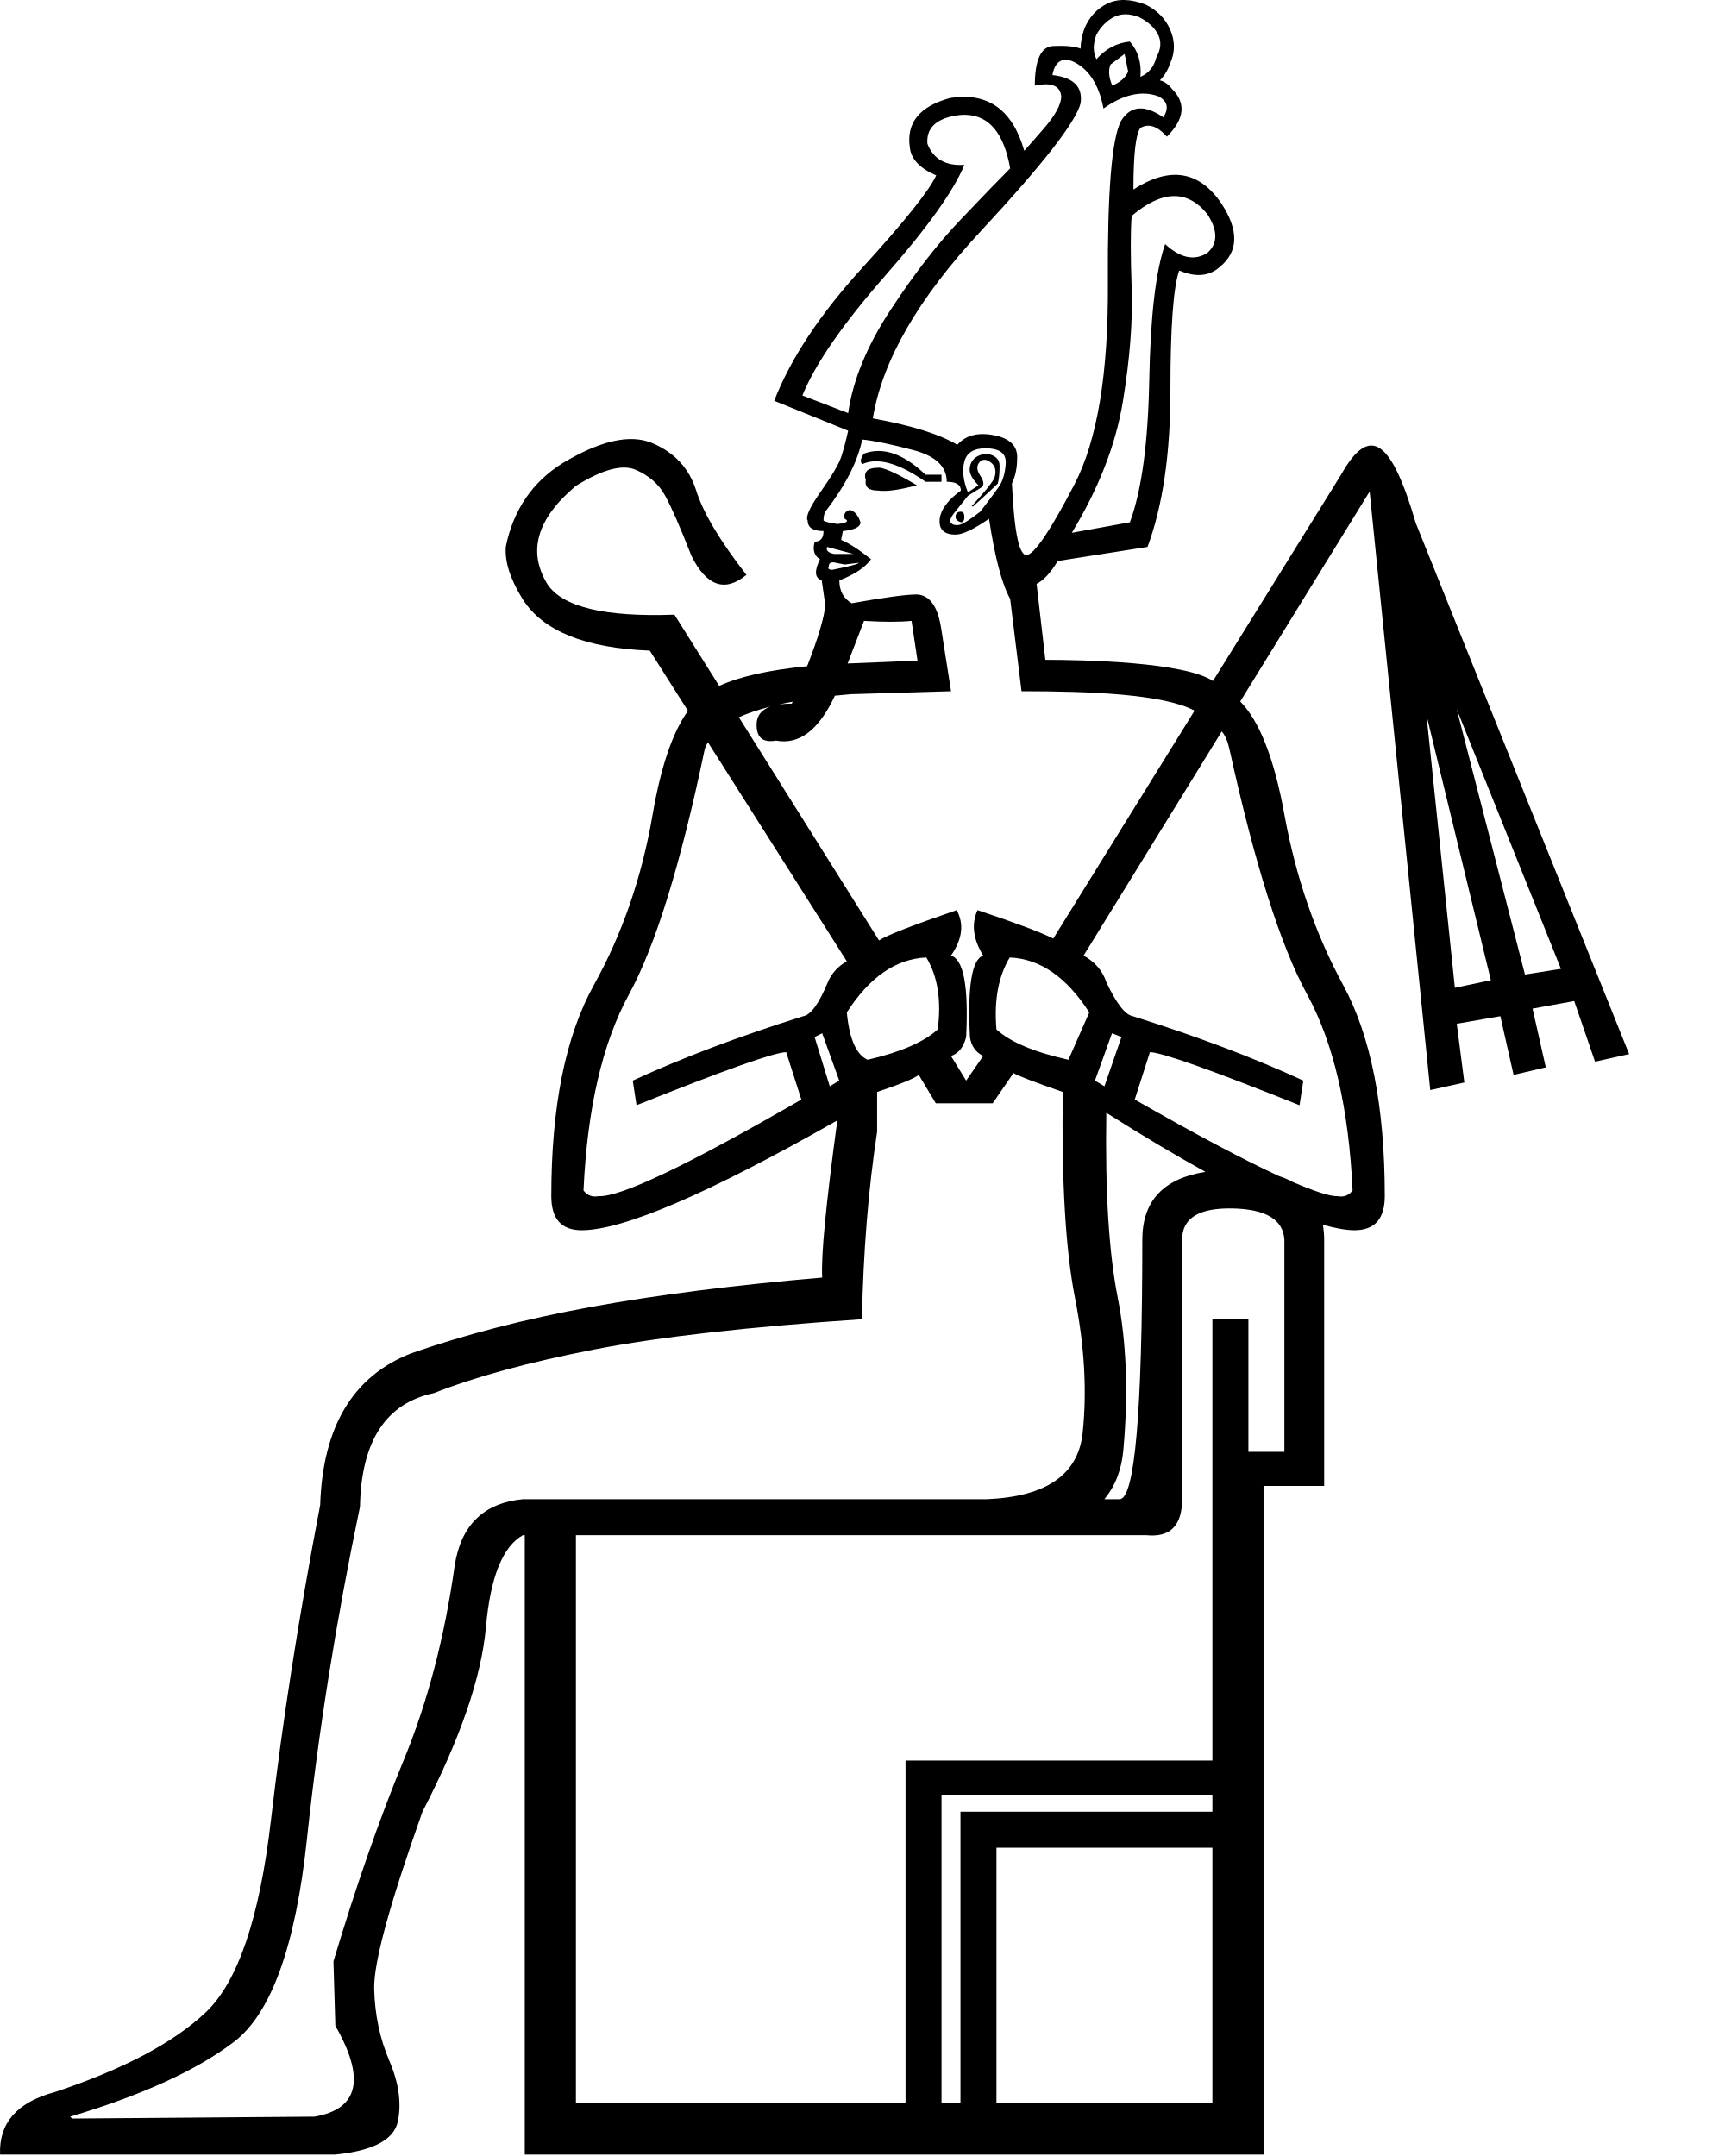
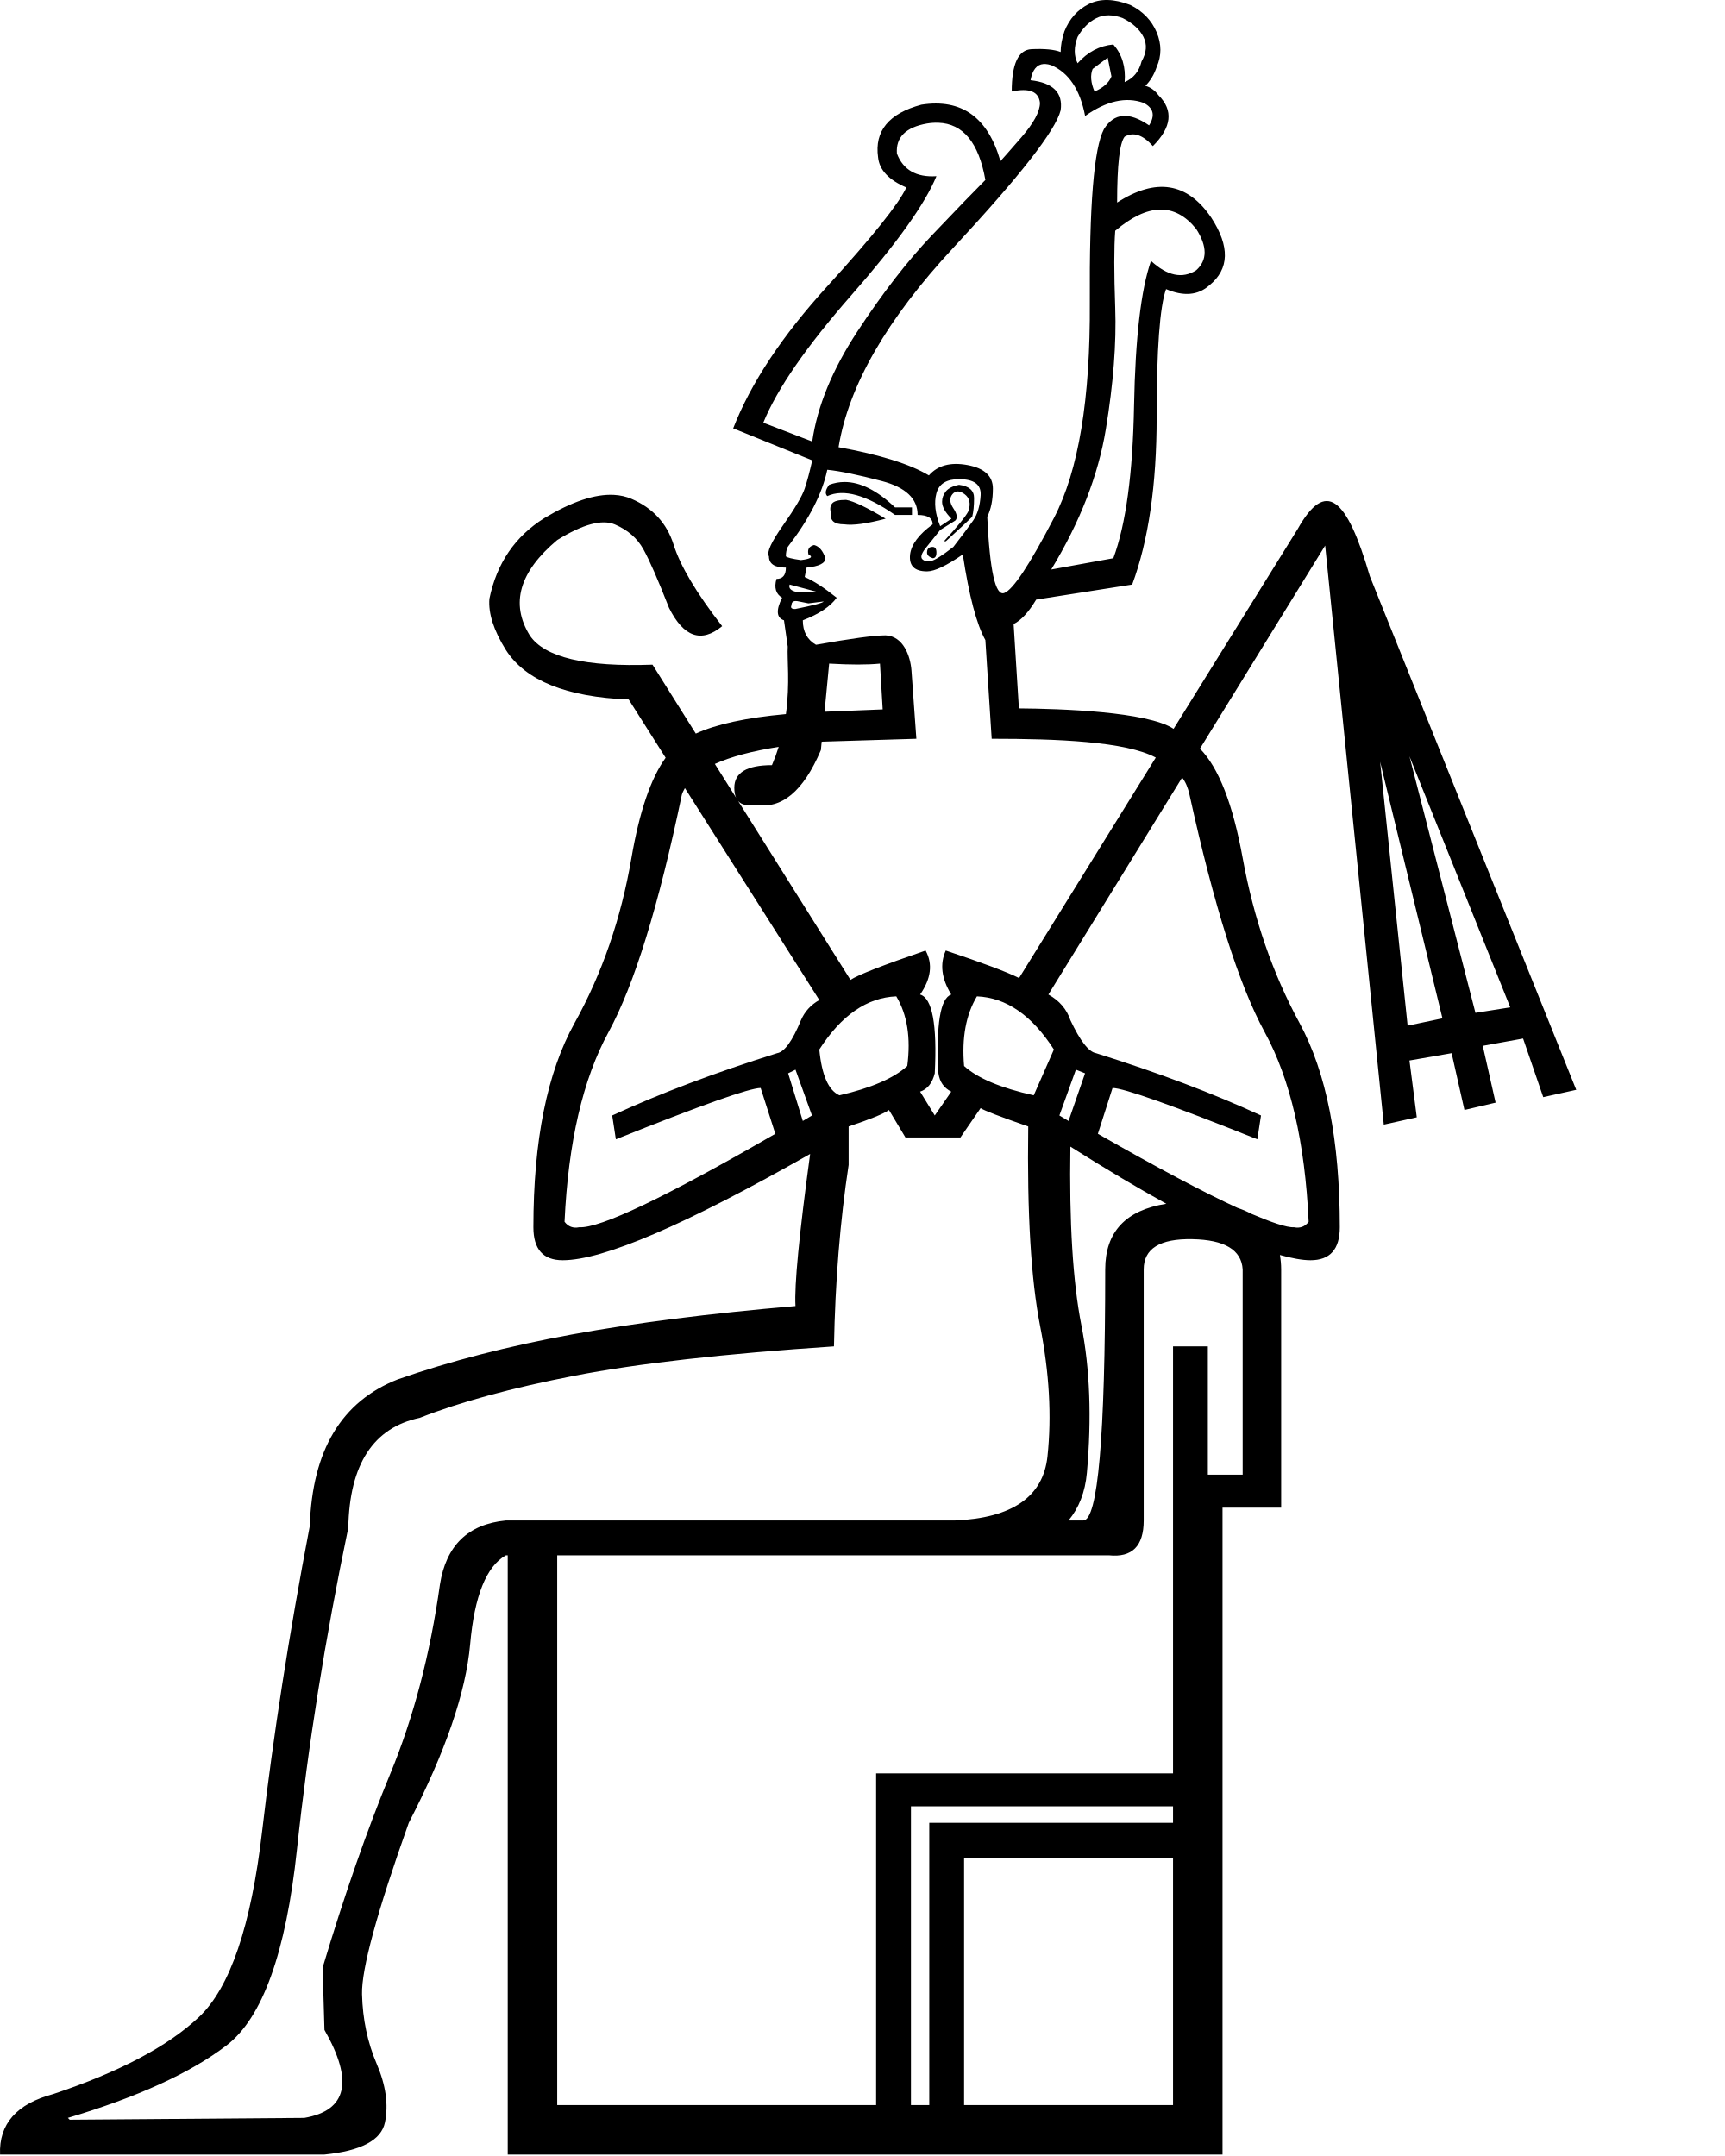
<svg xmlns="http://www.w3.org/2000/svg" width="800" height="1000" version="1.1" id="svg1">
  <defs id="defs1" />
-   <path id="path2275" style="fill:#000000;stroke:none;stroke-width:37.014" d="M 521.566 0.006 C 518.572 -0.062 515.85 0.516 513.4 1.74 C 508.5 4.19 504.962 8.138 502.785 13.582 C 501.695 16.849 501.15 19.841 501.15 22.564 C 498.428 21.485 494.209 21.081 488.492 21.338 C 482.777 21.61 479.918 27.736 479.918 39.713 C 487.54 38.08 491.625 39.713 492.168 44.613 C 492.168 48.424 489.444 53.46 484 59.721 C 478.555 65.981 475.563 69.385 475.02 69.928 C 469.575 50.873 458.141 42.706 440.719 45.43 C 426.564 49.24 420.304 56.862 421.938 68.295 C 422.482 73.739 426.566 78.095 434.188 81.361 C 430.921 88.439 419.486 102.729 399.887 124.234 C 380.287 145.739 366.677 166.293 359.055 185.893 L 393.355 199.773 C 392.265 204.673 391.178 208.757 390.088 212.023 C 388.999 215.29 385.867 220.6 380.695 227.949 C 375.525 235.299 373.48 239.789 374.57 241.422 C 374.57 244.689 377.022 246.322 381.922 246.322 C 381.922 249.589 380.561 251.223 377.838 251.223 C 376.748 255.033 377.562 257.755 380.285 259.389 C 377.562 264.833 377.835 268.097 381.102 269.188 L 382.734 280.621 C 382.342 286.118 379.542 295.58 374.336 309.006 C 356.482 310.773 342.92 313.827 333.527 318.133 L 312.779 285.09 C 280.567 286.261 260.946 281.575 253.918 271.033 C 244.547 255.806 248.94 240.579 267.096 225.352 C 279.395 217.738 288.62 215.249 294.77 217.885 C 300.919 220.52 305.458 224.473 308.387 229.744 C 311.315 235.015 315.414 244.387 320.686 257.857 C 327.714 271.914 336.206 274.84 346.162 266.641 C 333.863 250.827 326.102 237.798 322.881 227.549 C 319.66 217.3 312.925 209.977 302.676 205.584 C 300.113 204.486 297.323 203.854 294.303 203.689 C 285.243 203.195 274.125 206.904 260.947 214.811 C 246.891 223.596 238.104 236.48 234.59 253.465 C 234.004 260.493 236.641 268.692 242.498 278.062 C 251.869 292.704 271.49 300.61 301.359 301.781 L 319.07 329.713 C 311.972 339.544 306.496 355.526 302.676 377.775 C 297.698 406.766 288.619 433.12 275.441 456.84 C 262.264 480.56 255.676 513.212 255.676 554.795 C 255.676 565.337 260.36 570.607 269.73 570.607 C 289.058 570.607 328.591 553.623 388.33 519.654 C 383.059 558.309 380.717 582.612 381.303 592.568 C 340.305 596.082 304.578 600.624 274.123 606.188 C 243.668 611.751 215.85 618.924 190.666 627.709 C 163.725 638.251 149.667 661.68 148.496 697.992 C 138.54 750.117 130.927 798.876 125.656 844.266 C 120.385 889.655 110.282 919.375 95.348 933.432 C 80.413 947.488 57.132 959.788 25.506 970.33 C 7.936 975.015 -0.556 984.68 0.029 999.322 L 155.525 999.322 C 173.096 997.565 182.759 992.442 184.516 983.949 C 186.273 975.457 184.957 966.085 180.564 955.836 C 176.172 945.587 173.828 934.457 173.535 922.451 C 173.242 910.445 180.71 883.065 195.938 840.311 C 213.508 806.341 223.315 777.79 225.365 754.656 C 227.415 731.522 233.127 717.318 242.498 712.047 L 243.377 712.047 L 243.377 999.322 L 585.996 999.322 L 585.996 689.207 L 614.109 689.207 L 614.109 575 C 614.109 572.54 613.872 570.261 613.51 568.08 C 619.144 569.637 624.164 570.607 628.166 570.607 C 637.537 570.607 642.221 565.337 642.221 554.795 C 642.221 513.212 635.779 480.56 622.895 456.84 C 610.01 433.12 600.929 406.766 595.658 377.775 C 590.945 351.853 584.111 334.423 575.184 325.357 L 635.193 227.988 L 663.305 505.598 L 679.119 502.082 L 675.604 474.85 L 695.811 471.334 L 701.961 498.57 L 716.895 495.055 L 710.744 467.822 L 730.072 464.309 L 739.736 492.418 L 755.549 488.906 L 656.619 242.693 C 645.491 204.625 635.486 196.067 622.016 220.08 L 562.547 315.852 C 549.142 307.029 502.966 306.062 484.816 306.031 L 480.738 270.82 C 484.005 269.187 487.271 265.649 490.537 260.205 L 532.188 253.672 C 539.266 234.617 542.803 210.391 542.803 180.992 C 542.803 151.593 544.163 133.081 546.887 125.459 C 554.509 128.725 560.77 128.182 565.67 123.826 C 574.379 116.749 574.651 106.949 566.484 94.428 C 556.14 79.184 542.53 77.006 525.652 87.895 C 525.652 71.562 526.742 62.034 528.918 59.311 C 532.729 57.133 536.813 58.495 541.168 63.395 C 549.332 55.228 550.15 47.879 543.617 41.346 C 541.984 39.167 540.075 37.805 537.898 37.262 C 540.075 35.084 541.709 32.362 542.799 29.096 C 544.975 24.196 544.975 19.16 542.799 13.988 C 540.621 8.816 536.812 4.872 531.367 2.148 C 527.829 0.789 524.561 0.074 521.566 0.006 z M 521.969 6.639 C 523.874 6.639 525.916 7.049 528.094 7.865 C 532.449 10.043 535.443 12.763 537.076 16.029 C 538.713 19.296 538.438 22.835 536.262 26.646 C 535.173 31.002 532.721 33.998 528.91 35.631 C 529.455 29.098 527.821 23.652 524.01 19.297 C 518.021 19.842 512.85 22.563 508.494 27.463 C 506.861 24.196 506.861 20.385 508.494 16.029 C 510.672 12.219 513.396 9.498 516.662 7.865 C 518.295 7.049 520.063 6.639 521.969 6.639 z M 521.562 25.014 L 523.195 33.18 C 522.106 35.902 519.656 38.08 515.846 39.713 C 514.216 35.902 513.939 32.637 515.029 29.914 L 521.562 25.014 z M 494.508 27.764 C 495.292 27.802 496.144 27.975 497.062 28.281 C 504.684 31.548 509.585 38.897 511.762 50.33 C 521.017 43.795 529.454 41.89 537.076 44.613 C 541.433 46.791 542.253 50.057 539.529 54.412 C 530.818 48.423 524.285 48.97 519.93 56.047 C 515.574 64.213 513.548 89.255 513.805 131.176 C 514.077 173.097 508.906 204.266 498.289 224.682 C 487.673 245.098 480.46 255.986 476.648 257.348 C 472.837 258.709 470.389 247.684 469.299 224.273 L 469.295 224.273 C 470.928 221.007 471.746 216.923 471.746 212.023 C 471.746 206.579 468.072 203.178 460.723 201.816 C 453.373 200.456 447.791 201.953 443.98 206.309 C 435.814 201.409 422.749 197.325 404.783 194.059 C 409.139 167.382 425.743 138.527 454.598 107.494 C 483.452 76.462 498.968 56.59 501.145 47.879 C 502.233 40.257 497.878 35.903 488.078 34.812 C 488.895 30.32 490.784 27.973 493.744 27.77 C 493.991 27.753 494.246 27.751 494.508 27.764 z M 448.027 53.264 C 458.805 53.621 465.624 61.897 468.482 78.094 C 463.582 82.993 455.824 91.025 445.207 102.186 C 434.591 113.346 423.84 127.229 412.951 143.834 C 402.063 160.439 395.526 176.364 393.35 191.607 L 372.119 183.441 C 378.108 168.742 390.901 150.232 410.5 127.91 C 430.099 105.589 442.348 88.44 447.248 76.463 C 438.537 77.007 432.823 73.739 430.1 66.662 C 429.555 59.584 433.91 55.229 443.166 53.596 C 444.867 53.324 446.488 53.213 448.027 53.264 z M 544.225 90.957 C 550.077 90.821 555.318 93.612 559.945 99.328 C 564.845 106.95 564.845 112.94 559.945 117.295 C 553.957 121.106 547.423 119.744 540.346 113.211 C 535.991 125.733 533.539 146.693 532.996 176.092 C 532.451 205.491 529.458 227.541 524.014 242.24 L 497.064 247.141 C 509.586 226.452 517.48 206.171 520.746 186.299 C 524.014 166.428 525.373 148.871 524.83 133.627 C 524.287 118.383 524.287 107.222 524.83 100.145 L 524.83 100.143 C 531.908 94.155 538.372 91.093 544.225 90.957 z M 399.885 203.857 C 405.329 204.402 413.222 206.035 423.566 208.758 C 433.91 211.48 439.082 216.379 439.082 223.457 C 443.439 223.457 445.615 224.816 445.615 227.539 C 439.627 231.894 436.36 236.25 435.816 240.605 C 435.272 245.507 437.722 247.955 443.166 247.955 C 446.433 247.955 451.604 245.506 458.682 240.605 C 461.404 258.572 464.671 270.958 468.482 277.764 L 473.756 320.602 C 505.246 320.602 539.635 321.9 554.006 329.629 L 488.48 435.316 C 482.624 432.388 470.912 427.995 453.342 422.139 C 450.413 428.581 451.291 435.611 455.977 443.225 C 450.705 444.982 448.655 457.571 449.826 480.998 C 450.412 485.098 452.463 488.028 455.977 489.785 L 448.07 501.205 L 441.043 489.785 C 444.557 488.614 446.899 485.683 448.07 480.998 C 449.242 457.571 446.9 444.982 441.043 443.225 C 446.314 435.611 447.192 428.581 443.678 422.139 C 423.179 429.167 411.172 433.853 407.658 436.195 L 342.658 332.676 C 346.779 330.819 351.662 329.161 357.328 327.709 C 353.033 329.235 350.885 332.051 350.885 336.154 C 350.885 342.142 353.88 344.592 359.869 343.502 C 370.676 345.56 379.782 338.62 387.184 322.68 C 389.545 322.431 391.976 322.2 394.48 321.988 L 441.068 320.602 L 436.42 291.062 C 435.41 284.648 432.817 276.044 425.201 275.721 C 420.301 275.721 410.23 277.079 394.986 279.803 C 391.175 277.625 389.27 274.087 389.27 269.188 C 396.347 266.465 401.245 263.198 403.969 259.387 C 398.524 255.031 393.897 252.038 390.086 250.404 L 390.9 246.32 C 396.344 245.775 399.066 244.415 399.066 242.238 C 397.977 238.974 396.344 237.065 394.168 236.521 C 391.977 237.066 391.176 238.427 391.719 240.604 C 393.897 241.694 392.809 242.512 388.453 243.055 C 384.643 242.512 382.463 241.965 381.92 241.422 C 381.92 239.787 382.191 238.43 382.734 237.34 C 391.99 225.362 397.708 214.202 399.885 203.857 z M 457.041 207.938 C 463.573 207.938 466.689 210.251 466.432 214.879 C 466.16 219.506 465.071 223.181 463.166 225.904 C 461.261 228.626 458.403 232.436 454.592 237.336 C 449.692 241.149 446.424 243.206 444.791 243.463 C 443.157 243.738 441.936 243.461 441.117 242.646 C 440.302 241.83 440.709 240.333 442.342 238.156 L 448.877 229.988 L 455.408 225.906 C 456.498 224.817 456.227 223.046 454.594 220.598 C 452.961 218.148 452.826 216.106 454.188 214.473 C 455.548 212.839 457.32 212.839 459.496 214.473 C 461.673 216.106 462.217 218.556 461.127 221.822 C 460.038 224 456.5 228.356 450.512 234.889 L 451.33 234.889 C 457.319 229.445 461.128 225.907 462.762 224.273 C 463.323 222.096 463.582 219.372 463.582 216.105 C 463.582 212.841 461.404 210.934 457.049 210.391 C 454.327 210.934 452.422 211.888 451.332 213.25 C 450.242 214.611 449.699 216.107 449.699 217.74 C 449.699 219.918 451.058 222.367 453.781 225.09 L 448.883 228.355 L 448.875 228.354 C 446.699 222.909 446.15 218.146 447.24 214.062 C 448.329 209.978 451.597 207.938 457.041 207.938 z M 407.385 209.166 C 405.105 209.166 402.877 209.574 400.699 210.391 C 399.066 212.567 398.795 214.199 399.885 215.289 C 406.962 212.023 416.762 214.746 429.283 223.457 L 436.633 223.457 L 436.633 220.189 L 429.283 220.189 L 429.281 220.189 C 421.523 212.84 414.224 209.166 407.385 209.166 z M 408.049 216.922 C 404.783 216.922 402.739 217.465 401.924 218.555 C 401.109 219.643 400.974 221.005 401.518 222.639 C 400.973 225.905 402.879 227.539 407.234 227.539 C 411.045 228.086 417.033 227.266 425.199 225.09 L 425.199 225.088 C 417.033 220.188 411.315 217.465 408.049 216.922 z M 445.615 237.34 C 443.978 237.34 443.164 238.154 443.164 239.787 C 443.164 240.873 443.982 241.691 445.615 242.234 C 446.705 242.234 447.248 241.42 447.248 239.787 C 447.248 238.154 446.705 237.34 445.615 237.34 z M 383.551 253.672 L 395.801 256.939 L 386.818 256.939 C 384.095 256.396 383.008 255.305 383.551 253.672 z M 386.205 260.818 C 386.613 260.818 387.091 260.886 387.635 261.021 L 391.717 261.836 L 398.25 261.021 C 398.25 261.565 394.166 262.656 386 264.289 C 384.367 264.289 383.824 263.746 384.367 262.656 C 384.367 261.431 384.98 260.819 386.205 260.818 z M 400.701 287.973 C 409.956 288.516 417.306 288.516 422.75 287.973 L 425.52 306.426 L 393.098 307.74 L 400.701 287.973 z M 367.6 325.461 C 367.473 325.757 367.347 326.055 367.219 326.354 C 365.04 326.354 363.079 326.484 361.336 326.746 C 363.337 326.295 365.424 325.866 367.6 325.461 z M 675.604 329.018 L 723.924 449.373 L 707.232 452.008 L 675.604 329.018 z M 661.549 331.65 L 691.416 454.645 L 674.727 458.158 L 661.549 331.65 z M 566.646 339.207 C 568.256 341.281 569.414 343.934 570.182 347.467 C 581.895 400.763 593.902 438.684 606.201 461.232 C 618.5 483.781 625.53 514.089 627.287 552.158 C 625.53 554.501 623.186 555.381 620.258 554.795 C 616.773 555.013 609.224 552.356 599.666 548.281 C 597.694 547.19 595.51 546.263 593.129 545.486 C 577.136 538.104 555.243 526.553 526.258 509.99 L 533.285 488.027 C 538.556 488.027 561.69 496.228 602.688 512.627 L 604.445 501.205 C 581.604 490.663 555.248 480.705 525.379 471.334 C 521.865 470.748 517.765 465.478 513.08 455.521 C 511.323 450.25 507.808 446.153 502.537 443.225 L 566.646 339.207 z M 328.301 344.268 L 392.725 445.857 C 388.625 448.2 385.695 451.422 383.938 455.521 C 379.838 465.478 376.032 470.748 372.518 471.334 C 342.648 480.705 316.292 490.663 293.451 501.205 L 295.207 512.627 C 336.204 496.228 359.34 488.027 364.611 488.027 L 371.641 509.99 C 318.93 540.445 287.595 555.381 277.639 554.795 C 274.71 555.381 272.368 554.501 270.611 552.158 C 272.368 514.089 279.396 483.781 291.695 461.232 C 303.994 438.684 315.708 400.763 326.836 347.467 C 327.127 346.349 327.747 345.316 328.301 344.268 z M 429.621 444.102 C 434.892 452.887 436.648 464.014 434.891 477.484 C 428.448 483.341 417.614 488.027 402.387 491.541 C 397.116 489.198 393.896 481.877 392.725 469.578 C 403.267 453.179 415.565 444.687 429.621 444.102 z M 468.275 444.102 C 482.332 444.687 494.63 453.179 505.172 469.578 L 495.508 491.541 C 479.695 488.027 468.569 483.341 462.127 477.484 C 460.956 464.014 463.004 452.887 468.275 444.102 z M 381.303 479.242 L 389.209 501.205 L 384.816 503.842 L 377.789 480.998 L 381.303 479.242 z M 515.715 479.242 L 520.107 480.998 L 512.201 503.842 L 507.809 501.205 L 515.715 479.242 z M 470.031 497.691 C 471.788 498.863 479.404 501.79 492.873 506.475 C 492.287 548.058 494.191 579.977 498.584 602.232 C 502.977 624.488 504.15 645.282 502.1 664.609 C 500.05 683.937 485.261 694.184 457.734 695.355 L 242.498 695.355 C 224.342 697.112 213.801 707.362 210.873 726.104 C 206.188 759.487 198.28 789.649 187.152 816.59 C 176.025 843.531 165.189 874.572 154.646 909.713 L 155.525 939.584 C 169.582 964.182 166.36 978.238 145.861 981.752 L 33.412 982.629 L 32.533 981.752 C 65.917 971.795 91.246 960.226 108.523 947.049 C 125.801 933.871 137.077 902.538 142.348 853.049 C 147.619 803.559 155.817 752.167 166.945 698.871 C 167.531 668.416 178.953 650.844 201.209 646.158 C 220.536 638.544 245.279 631.81 275.441 625.953 C 305.604 620.096 347.041 615.411 399.752 611.896 C 400.338 580.856 402.68 551.865 406.779 524.924 L 406.779 506.475 C 417.321 502.961 423.765 500.327 426.107 498.57 L 434.014 511.746 L 460.369 511.746 L 470.031 497.691 z M 513.08 516.139 C 530.162 526.946 545.349 535.945 559.059 543.535 C 539.634 546.575 529.771 556.987 529.771 575 C 529.771 655.237 526.257 695.355 519.229 695.355 L 512.191 695.355 C 517.153 689.344 520.162 681.791 520.986 672.514 C 523.329 646.158 522.451 622.586 518.352 601.795 C 514.252 581.003 512.494 552.45 513.08 516.139 z M 571.502 560.504 C 587.022 560.797 595.073 565.629 595.658 575 L 595.658 673.395 L 578.969 673.395 L 578.969 611.896 L 562.277 611.896 L 562.277 816.59 L 419.957 816.59 L 419.957 975.602 L 267.096 975.602 L 267.096 712.047 L 463.883 712.047 L 531.529 712.047 C 542.657 713.218 548.221 707.655 548.221 695.355 L 548.221 575 C 548.221 565.044 555.982 560.211 571.502 560.504 z M 436.65 832.404 L 562.277 832.404 L 562.277 840.311 L 445.434 840.311 L 445.434 975.602 L 436.65 975.602 L 436.65 832.404 z M 462.127 857.002 L 562.277 857.002 L 562.277 975.602 L 462.127 975.602 L 462.127 857.002 z " />
+   <path id="path2275" style="fill:#000000;stroke:none;stroke-width:37.014" d="M 513.723 0.006 C 510.522 -0.067 507.613 0.551 504.994 1.859 C 499.757 4.478 495.975 8.697 493.648 14.516 C 492.483 18.007 491.902 21.206 491.902 24.117 C 488.993 22.964 484.483 22.532 478.373 22.807 C 472.264 23.098 469.209 29.644 469.209 42.445 C 477.355 40.7 481.722 42.446 482.303 47.684 C 482.303 51.757 479.391 57.138 473.572 63.83 C 467.753 70.522 464.553 74.16 463.973 74.74 C 458.154 54.374 445.933 45.644 427.312 48.555 C 412.184 52.628 405.493 60.774 407.238 72.994 C 407.82 78.813 412.184 83.468 420.33 86.959 C 416.839 94.524 404.62 109.799 383.672 132.783 C 362.724 155.767 348.176 177.734 340.029 198.682 L 376.689 213.52 C 375.524 218.756 374.362 223.122 373.197 226.613 C 372.033 230.105 368.688 235.777 363.16 243.633 C 357.634 251.489 355.448 256.29 356.613 258.035 C 356.613 261.527 359.233 263.271 364.471 263.271 C 364.471 266.763 363.016 268.51 360.105 268.51 C 358.94 272.583 359.81 275.491 362.721 277.236 C 359.81 283.055 360.102 286.546 363.594 287.711 L 365.338 299.93 C 364.953 305.312 366.45 316.908 364.488 331.205 C 346.07 332.876 332.184 335.906 322.695 340.256 L 302.621 308.285 C 271.455 309.418 252.472 304.885 245.672 294.686 C 236.605 279.953 240.856 265.219 258.422 250.486 C 270.322 243.12 279.247 240.712 285.197 243.262 C 291.147 245.812 295.538 249.636 298.371 254.736 C 301.204 259.836 305.17 268.902 310.27 281.936 C 317.069 295.535 325.287 298.369 334.92 290.436 C 323.02 275.136 315.511 262.528 312.395 252.611 C 309.278 242.695 302.762 235.611 292.846 231.361 C 290.367 230.299 287.668 229.689 284.746 229.529 C 275.981 229.051 265.222 232.637 252.473 240.287 C 238.873 248.787 230.373 261.253 226.973 277.686 C 226.406 284.485 228.956 292.418 234.623 301.484 C 243.69 315.651 262.673 323.302 291.572 324.436 L 308.707 351.459 C 301.84 360.97 296.542 376.432 292.846 397.959 C 288.029 426.008 279.248 451.507 266.498 474.457 C 253.748 497.407 247.371 528.998 247.371 569.23 C 247.371 579.43 251.904 584.529 260.971 584.529 C 279.67 584.529 317.92 568.096 375.719 535.23 C 370.619 572.63 368.353 596.146 368.92 605.779 C 329.254 609.179 294.687 613.572 265.221 618.955 C 235.755 624.338 208.839 631.278 184.473 639.777 C 158.407 649.977 144.807 672.645 143.674 707.777 C 134.041 758.21 126.674 805.385 121.574 849.301 C 116.474 893.216 106.7 921.973 92.25 935.572 C 77.8 949.172 55.277 961.072 24.678 971.271 C 7.678 975.805 -0.539 985.156 0.027 999.322 L 150.475 999.322 C 167.474 997.622 176.823 992.664 178.523 984.447 C 180.223 976.231 178.949 967.165 174.699 957.248 C 170.449 947.332 168.184 936.564 167.9 924.947 C 167.617 913.331 174.841 886.84 189.574 845.475 C 206.574 812.609 216.064 784.984 218.047 762.602 C 220.03 740.219 225.557 726.477 234.623 721.377 L 235.473 721.377 L 235.473 999.322 L 566.967 999.322 L 566.967 699.277 L 594.166 699.277 L 594.166 588.779 C 594.166 586.399 593.937 584.194 593.586 582.084 C 599.037 583.59 603.894 584.529 607.766 584.529 C 616.832 584.529 621.363 579.43 621.363 569.23 C 621.363 528.998 615.132 497.407 602.666 474.457 C 590.2 451.507 581.414 426.008 576.314 397.959 C 571.754 372.878 565.142 356.015 556.504 347.244 L 614.566 253.037 L 641.764 521.631 L 657.064 518.23 L 653.664 491.883 L 673.215 488.48 L 679.164 514.832 L 693.613 511.432 L 687.664 485.082 L 706.363 481.684 L 715.713 508.881 L 731.014 505.482 L 635.295 267.266 C 624.528 230.433 614.847 222.154 601.814 245.387 L 544.279 338.049 C 532.093 330.029 491.915 328.716 472.539 328.562 L 470.086 289.455 C 473.577 287.709 477.067 283.928 480.559 278.109 L 525.074 271.127 C 532.639 250.761 536.42 224.867 536.42 193.445 C 536.42 162.023 537.874 142.238 540.785 134.092 C 548.932 137.583 555.624 137.003 560.861 132.348 C 570.17 124.783 570.459 114.309 561.73 100.926 C 550.675 84.633 536.129 82.305 518.09 93.943 C 518.09 76.487 519.254 66.303 521.58 63.393 C 525.653 61.065 530.019 62.519 534.674 67.756 C 543.4 59.028 544.274 51.174 537.291 44.191 C 535.545 41.863 533.506 40.407 531.18 39.826 C 533.506 37.499 535.253 34.589 536.418 31.098 C 538.744 25.861 538.744 20.479 536.418 14.951 C 534.09 9.423 530.016 5.206 524.197 2.295 C 520.415 0.842 516.923 0.078 513.723 0.006 z M 514.154 7.096 C 516.191 7.096 518.372 7.533 520.699 8.406 C 525.354 10.734 528.555 13.642 530.301 17.133 C 532.05 20.624 531.756 24.407 529.43 28.48 C 528.266 33.136 525.646 36.336 521.572 38.082 C 522.154 31.1 520.409 25.28 516.336 20.625 C 509.935 21.207 504.407 24.117 499.752 29.354 C 498.006 25.862 498.006 21.788 499.752 17.133 C 502.08 13.06 504.989 10.152 508.48 8.406 C 510.226 7.533 512.118 7.096 514.154 7.096 z M 513.721 26.734 L 515.465 35.463 L 515.463 35.463 C 514.299 38.372 511.682 40.7 507.609 42.445 C 505.868 38.372 505.571 34.881 506.736 31.971 L 513.721 26.734 z M 484.803 29.674 C 485.641 29.715 486.551 29.899 487.533 30.227 C 495.68 33.718 500.918 41.573 503.244 53.793 C 513.136 46.808 522.154 44.773 530.301 47.684 C 534.957 50.011 535.833 53.501 532.922 58.156 C 523.612 51.755 516.63 52.338 511.975 59.902 C 507.319 68.631 505.153 95.398 505.428 140.203 C 505.719 185.009 500.191 218.322 488.844 240.143 C 477.497 261.963 469.788 273.599 465.715 275.055 C 461.641 276.509 459.024 264.726 457.859 239.705 L 457.855 239.705 C 459.601 236.214 460.475 231.85 460.475 226.613 C 460.475 220.795 456.549 217.157 448.693 215.701 C 440.838 214.247 434.872 215.849 430.799 220.504 C 422.07 215.267 408.107 210.901 388.904 207.41 C 393.559 178.898 411.307 148.058 442.146 114.891 C 472.986 81.723 489.57 60.484 491.896 51.174 C 493.06 43.027 488.405 38.374 477.932 37.209 C 478.804 32.409 480.823 29.898 483.986 29.68 L 483.988 29.68 C 484.251 29.662 484.524 29.66 484.803 29.674 z M 435.125 56.93 C 446.644 57.312 453.931 66.158 456.986 83.469 C 451.749 88.706 443.456 97.288 432.109 109.217 C 420.763 121.146 409.27 135.985 397.633 153.732 C 385.995 171.48 379.012 188.498 376.686 204.791 L 353.992 196.062 C 360.393 180.351 374.066 160.568 395.014 136.711 C 415.962 112.854 429.054 94.524 434.291 81.723 C 424.981 82.304 418.874 78.812 415.963 71.248 C 415.381 63.683 420.035 59.029 429.928 57.283 C 431.746 56.992 433.479 56.875 435.125 56.93 z M 537.939 97.215 C 544.195 97.07 549.796 100.052 554.742 106.162 C 559.979 114.308 559.979 120.71 554.742 125.365 C 548.341 129.438 541.359 127.983 533.795 121 C 529.141 134.383 526.52 156.787 525.939 188.209 C 525.357 219.631 522.157 243.198 516.338 258.908 L 487.535 264.145 C 500.918 242.033 509.356 220.358 512.848 199.119 C 516.341 177.881 517.792 159.115 517.211 142.822 C 516.63 126.529 516.63 114.6 517.211 107.035 L 517.211 107.033 C 524.775 100.633 531.684 97.36 537.939 97.215 z M 383.668 217.885 C 389.487 218.467 397.925 220.21 408.98 223.121 C 420.036 226.031 425.564 231.269 425.564 238.834 C 430.221 238.834 432.547 240.285 432.547 243.195 C 426.146 247.85 422.653 252.507 422.072 257.162 C 421.491 262.401 424.109 265.018 429.928 265.018 C 433.419 265.018 438.947 262.399 446.512 257.162 C 449.421 276.364 452.913 289.603 456.986 296.877 L 459.916 342.662 C 490.384 342.662 522.111 343.899 536.016 351.377 L 472.617 453.633 C 466.951 450.8 455.619 446.549 438.619 440.883 C 435.786 447.116 436.635 453.917 441.168 461.283 C 436.068 462.983 434.085 475.166 435.219 497.832 C 435.785 501.799 437.768 504.632 441.168 506.332 L 433.52 517.383 L 426.719 506.332 C 430.119 505.199 432.386 502.365 433.52 497.832 C 434.653 475.166 432.385 462.983 426.719 461.283 C 431.819 453.917 432.669 447.116 429.27 440.883 C 409.437 447.683 397.82 452.218 394.42 454.484 L 342.334 371.531 C 343.904 373.319 346.51 373.884 350.152 373.221 C 362.372 375.548 372.555 367.111 380.701 347.908 L 381.072 344.037 C 381.271 344.02 381.47 344.003 381.67 343.986 L 424.982 342.662 L 422.719 311.09 C 422.222 304.168 418.866 295.037 410.727 294.691 C 405.489 294.691 394.726 296.146 378.434 299.057 C 374.36 296.729 372.322 292.946 372.322 287.709 C 379.887 284.799 385.124 281.308 388.035 277.234 C 382.216 272.579 377.269 269.378 373.195 267.633 L 374.066 263.27 C 379.884 262.687 382.795 261.232 382.795 258.906 C 381.631 255.417 379.885 253.375 377.559 252.795 C 375.217 253.377 374.361 254.834 374.941 257.16 C 377.269 258.325 376.104 259.199 371.449 259.779 C 367.377 259.199 365.047 258.616 364.467 258.035 C 364.467 256.288 364.757 254.835 365.338 253.67 C 375.23 240.868 381.342 228.941 383.668 217.885 z M 444.758 222.246 C 451.74 222.246 455.07 224.72 454.795 229.666 C 454.505 234.612 453.341 238.537 451.305 241.447 C 449.268 244.357 446.214 248.431 442.141 253.668 C 436.903 257.743 433.412 259.94 431.666 260.215 C 429.919 260.509 428.613 260.213 427.738 259.342 C 426.867 258.469 427.301 256.869 429.047 254.543 L 436.031 245.814 L 443.014 241.449 C 444.179 240.285 443.888 238.394 442.143 235.777 C 440.397 233.159 440.252 230.976 441.707 229.23 C 443.162 227.485 445.055 227.485 447.381 229.23 C 449.707 230.976 450.29 233.595 449.125 237.086 C 447.961 239.413 444.18 244.068 437.779 251.051 L 438.654 251.051 C 445.055 245.232 449.127 241.451 450.873 239.705 C 451.473 237.377 451.748 234.466 451.748 230.975 C 451.748 227.485 449.421 225.448 444.766 224.867 C 441.857 225.448 439.821 226.467 438.656 227.922 C 437.491 229.376 436.91 230.977 436.91 232.723 C 436.91 235.05 438.363 237.667 441.273 240.578 L 436.037 244.068 L 436.029 244.066 C 433.703 238.247 433.118 233.157 434.283 228.793 C 435.447 224.428 438.939 222.246 444.758 222.246 z M 391.686 223.557 C 389.249 223.557 386.867 223.994 384.539 224.867 C 382.793 227.193 382.503 228.938 383.668 230.104 C 391.232 226.612 401.707 229.522 415.09 238.832 L 422.945 238.832 L 422.945 235.34 L 415.09 235.34 L 415.088 235.34 C 406.796 227.485 398.995 223.557 391.686 223.557 z M 392.395 231.848 C 388.904 231.848 386.72 232.429 385.85 233.594 C 384.979 234.757 384.832 236.211 385.412 237.957 C 384.83 241.448 386.868 243.195 391.523 243.195 C 395.596 243.78 401.998 242.904 410.727 240.578 L 410.725 240.576 C 401.996 235.339 395.886 232.428 392.395 231.848 z M 432.547 253.67 C 430.797 253.67 429.926 254.541 429.926 256.287 C 429.926 257.448 430.801 258.322 432.547 258.902 C 433.712 258.902 434.291 258.033 434.291 256.287 C 434.291 254.541 433.712 253.67 432.547 253.67 z M 366.211 271.127 L 379.305 274.619 L 369.703 274.619 C 366.792 274.039 365.63 272.873 366.211 271.127 z M 369.049 278.766 C 369.485 278.766 369.995 278.837 370.576 278.982 L 374.939 279.854 L 381.922 278.982 C 381.922 279.563 377.558 280.727 368.83 282.473 C 367.084 282.473 366.503 281.894 367.084 280.729 C 367.084 279.419 367.74 278.766 369.049 278.766 z M 384.541 307.787 C 394.433 308.368 402.288 308.368 408.107 307.787 L 409.365 329.023 L 382.404 330.115 L 384.541 307.787 z M 361.135 346.404 C 360.268 349.191 359.235 352.027 358.008 354.891 C 346.37 354.891 340.551 358.382 340.551 365.365 C 340.551 367.221 340.821 368.758 341.359 369.979 L 331.529 354.324 C 338.861 351.021 348.687 348.37 361.135 346.404 z M 653.664 350.785 L 700.414 467.232 L 684.264 469.783 L 653.664 350.785 z M 640.064 353.334 L 668.963 472.332 L 652.814 475.732 L 640.064 353.334 z M 548.244 360.643 C 549.801 362.649 550.923 365.217 551.666 368.635 C 562.999 420.2 574.616 456.891 586.516 478.707 C 598.415 500.523 605.216 529.849 606.916 566.682 C 605.216 568.948 602.948 569.797 600.115 569.23 C 596.744 569.441 589.439 566.872 580.191 562.93 C 578.283 561.874 576.17 560.976 573.867 560.225 C 558.393 553.082 537.21 541.906 509.166 525.881 L 515.967 504.631 C 521.067 504.631 543.449 512.565 583.115 528.432 L 584.816 517.383 C 562.717 507.183 537.218 497.547 508.318 488.48 C 504.918 487.914 500.951 482.815 496.418 473.182 C 494.718 468.082 491.317 464.117 486.217 461.283 L 548.244 360.643 z M 317.641 365.541 L 379.971 463.832 C 376.004 466.099 373.169 469.215 371.469 473.182 C 367.502 482.815 363.82 487.914 360.42 488.48 C 331.521 497.547 306.021 507.183 283.922 517.383 L 285.621 528.432 C 325.287 512.565 347.672 504.631 352.771 504.631 L 359.57 525.881 C 308.571 555.347 278.256 569.797 268.623 569.23 C 265.79 569.797 263.522 568.948 261.822 566.682 C 263.522 529.849 270.323 500.523 282.223 478.707 C 294.122 456.891 305.454 420.2 316.221 368.635 C 316.503 367.554 317.105 366.556 317.641 365.541 z M 415.67 462.133 C 420.77 470.633 422.468 481.399 420.768 494.432 C 414.534 500.098 404.051 504.631 389.318 508.031 C 384.218 505.765 381.104 498.681 379.971 486.781 C 390.17 470.915 402.07 462.699 415.67 462.133 z M 453.068 462.133 C 466.668 462.699 478.568 470.915 488.768 486.781 L 479.416 508.031 C 464.116 504.631 453.352 500.098 447.119 494.432 C 445.986 481.399 447.968 470.633 453.068 462.133 z M 368.92 496.131 L 376.57 517.383 L 372.32 519.932 L 365.52 497.832 L 368.92 496.131 z M 498.967 496.131 L 503.217 497.832 L 495.566 519.932 L 491.316 517.383 L 498.967 496.131 z M 454.768 513.98 C 456.467 515.114 463.835 517.948 476.867 522.48 C 476.301 562.713 478.143 593.596 482.393 615.129 C 486.643 636.662 487.776 656.779 485.793 675.479 C 483.81 694.178 469.502 704.093 442.869 705.227 L 234.623 705.227 C 217.057 706.927 206.857 716.844 204.023 734.977 C 199.49 767.276 191.841 796.457 181.074 822.523 C 170.308 848.59 159.825 878.624 149.625 912.623 L 150.475 941.523 C 164.074 965.323 160.956 978.922 141.123 982.322 L 32.328 983.172 L 31.477 982.322 C 63.776 972.689 88.284 961.496 105 948.746 C 121.716 935.996 132.625 905.683 137.725 857.801 C 142.825 809.918 150.757 760.193 161.523 708.627 C 162.09 679.161 173.141 662.16 194.674 657.627 C 213.373 650.26 237.315 643.745 266.498 638.078 C 295.681 632.412 335.771 627.878 386.77 624.479 C 387.336 594.446 389.602 566.396 393.568 540.33 L 393.568 522.48 C 403.768 519.081 410.003 516.532 412.27 514.832 L 419.92 527.58 L 445.42 527.58 L 454.768 513.98 z M 496.418 531.83 C 512.945 542.286 527.638 550.992 540.902 558.336 C 522.108 561.277 512.568 571.351 512.568 588.779 C 512.568 666.411 509.167 705.227 502.367 705.227 L 495.557 705.227 C 500.357 699.41 503.27 692.103 504.068 683.127 C 506.335 657.627 505.484 634.821 501.518 614.705 C 497.551 594.589 495.851 566.963 496.418 531.83 z M 552.941 574.754 C 567.958 575.037 575.748 579.713 576.314 588.779 L 576.314 683.979 L 560.166 683.979 L 560.166 624.479 L 544.018 624.479 L 544.018 822.523 L 406.32 822.523 L 406.32 976.371 L 258.422 976.371 L 258.422 721.377 L 448.818 721.377 L 514.268 721.377 C 525.034 722.51 530.416 717.126 530.416 705.227 L 530.416 588.779 C 530.416 579.146 537.925 574.471 552.941 574.754 z M 422.469 837.826 L 544.018 837.826 L 544.018 845.475 L 430.969 845.475 L 430.969 976.371 L 422.469 976.371 L 422.469 837.826 z M 447.119 861.625 L 544.018 861.625 L 544.018 976.371 L 447.119 976.371 L 447.119 861.625 z " />
</svg>
